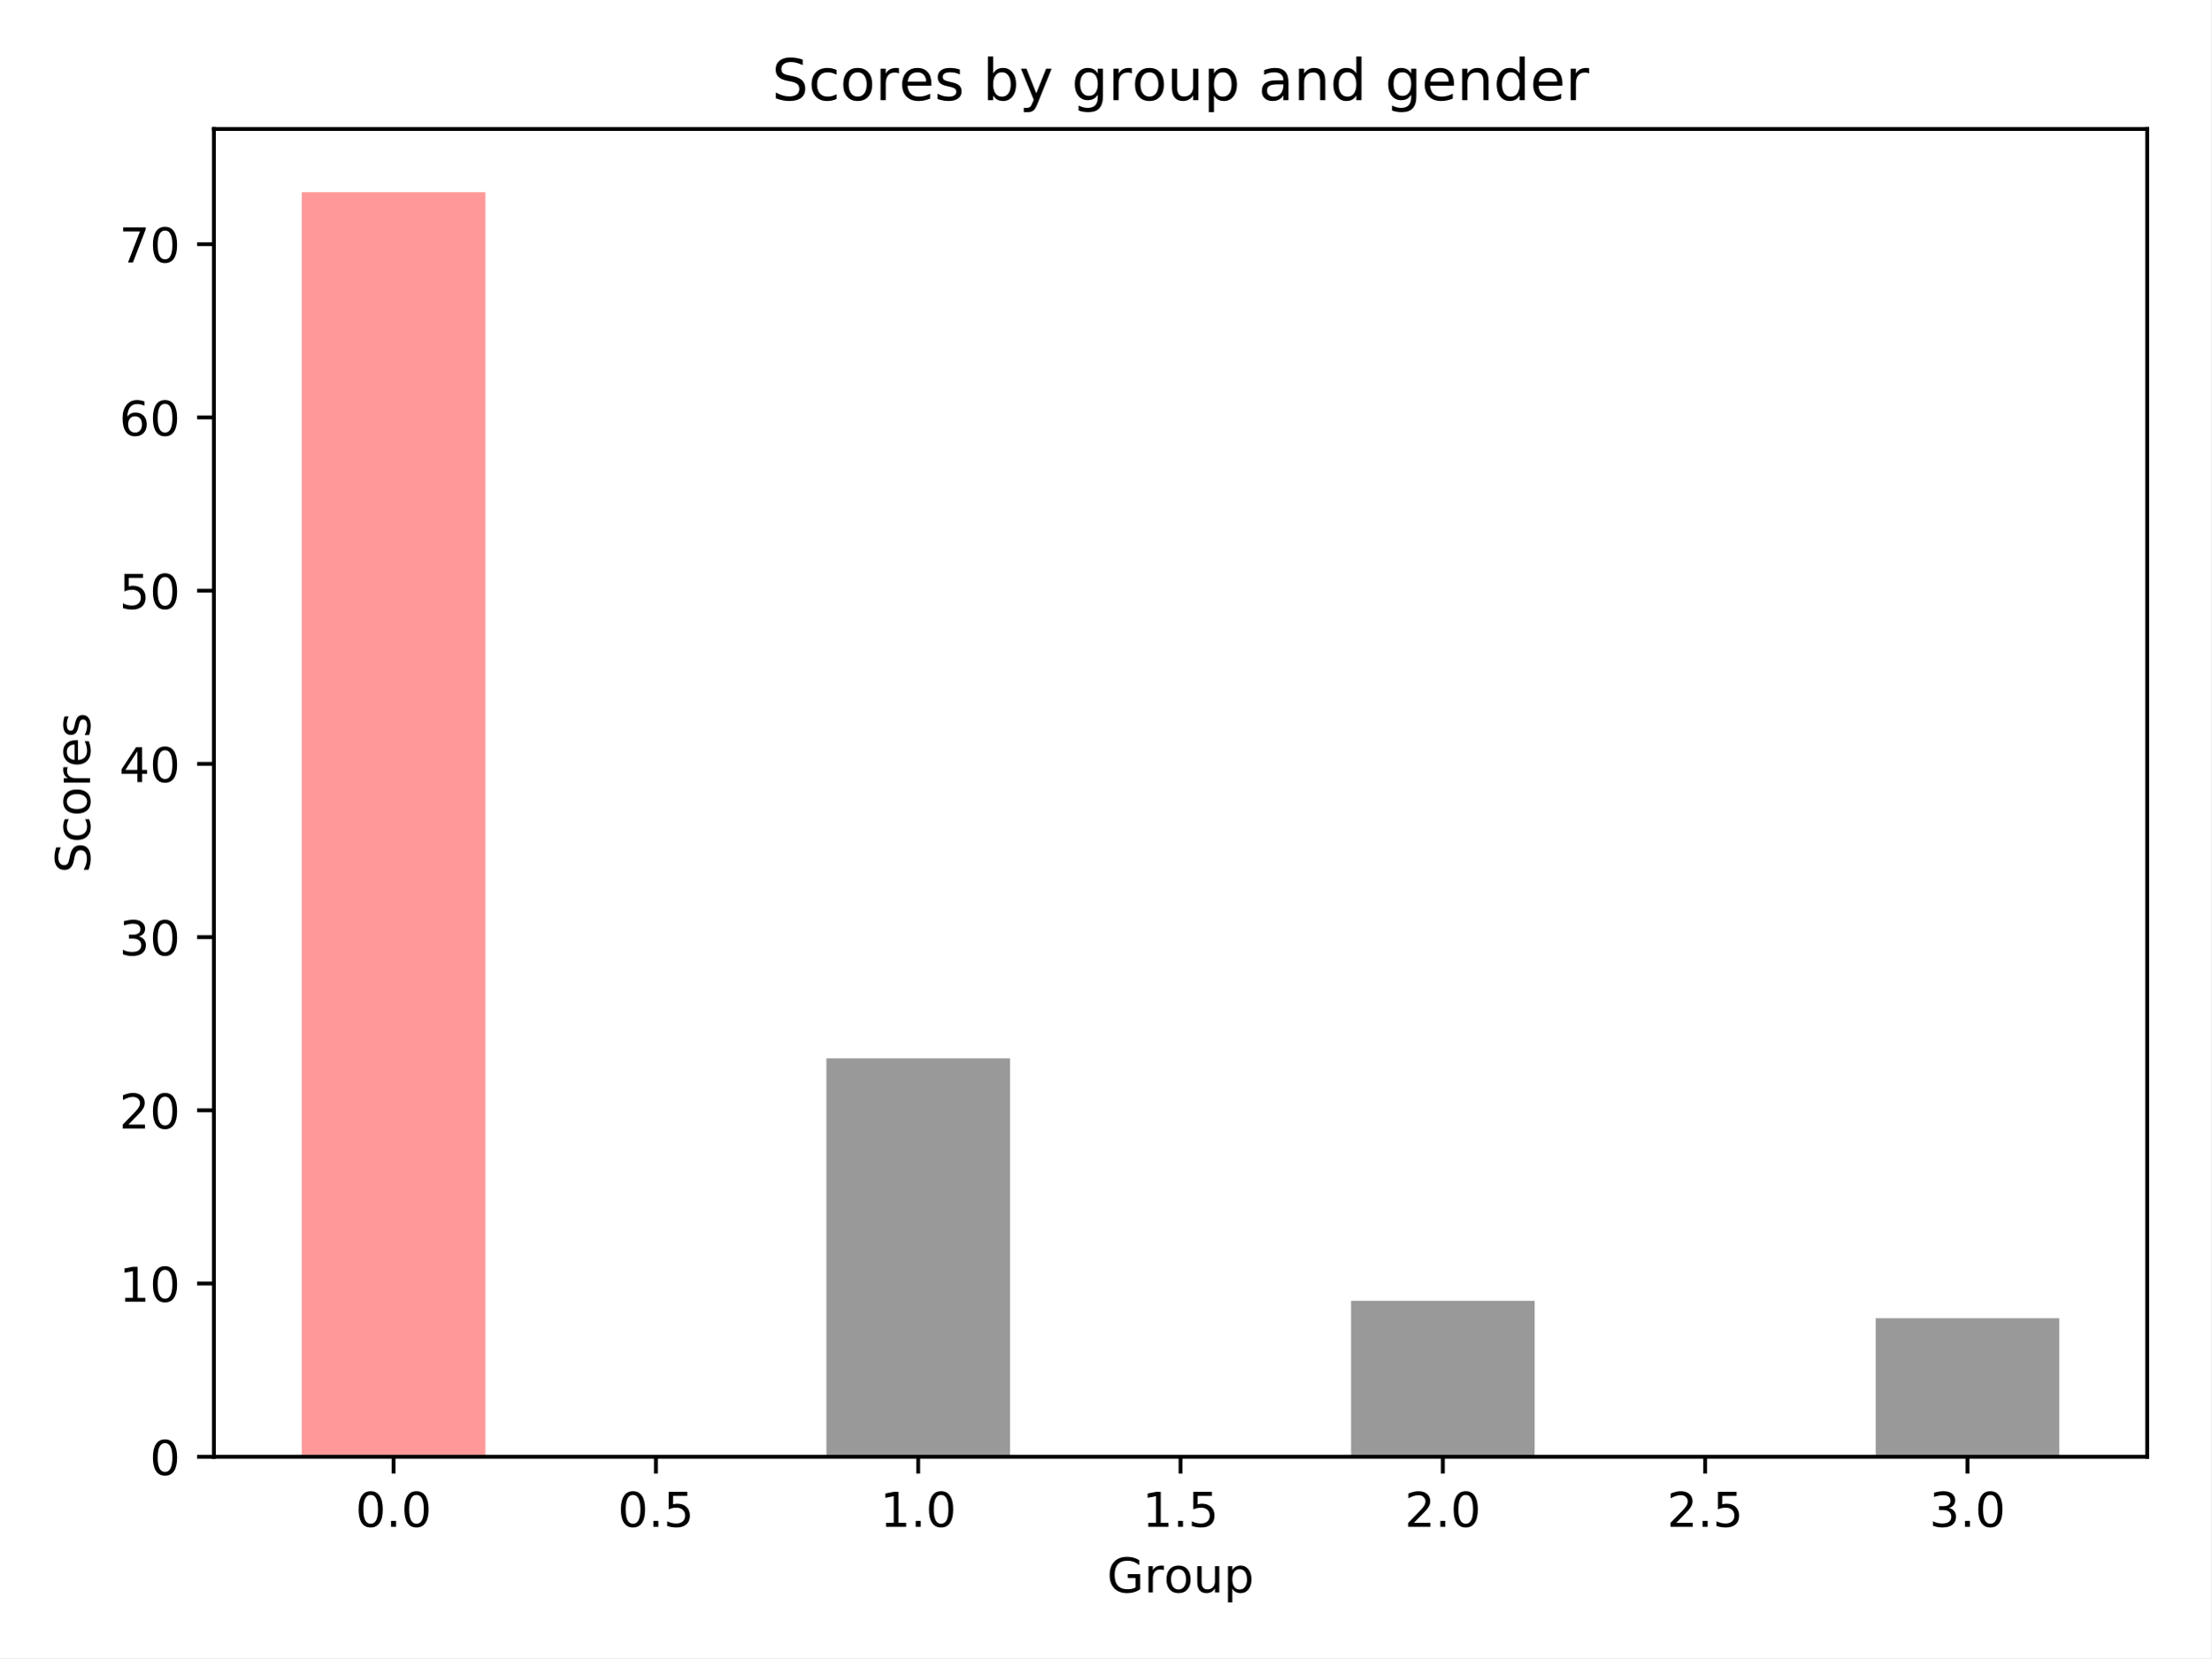
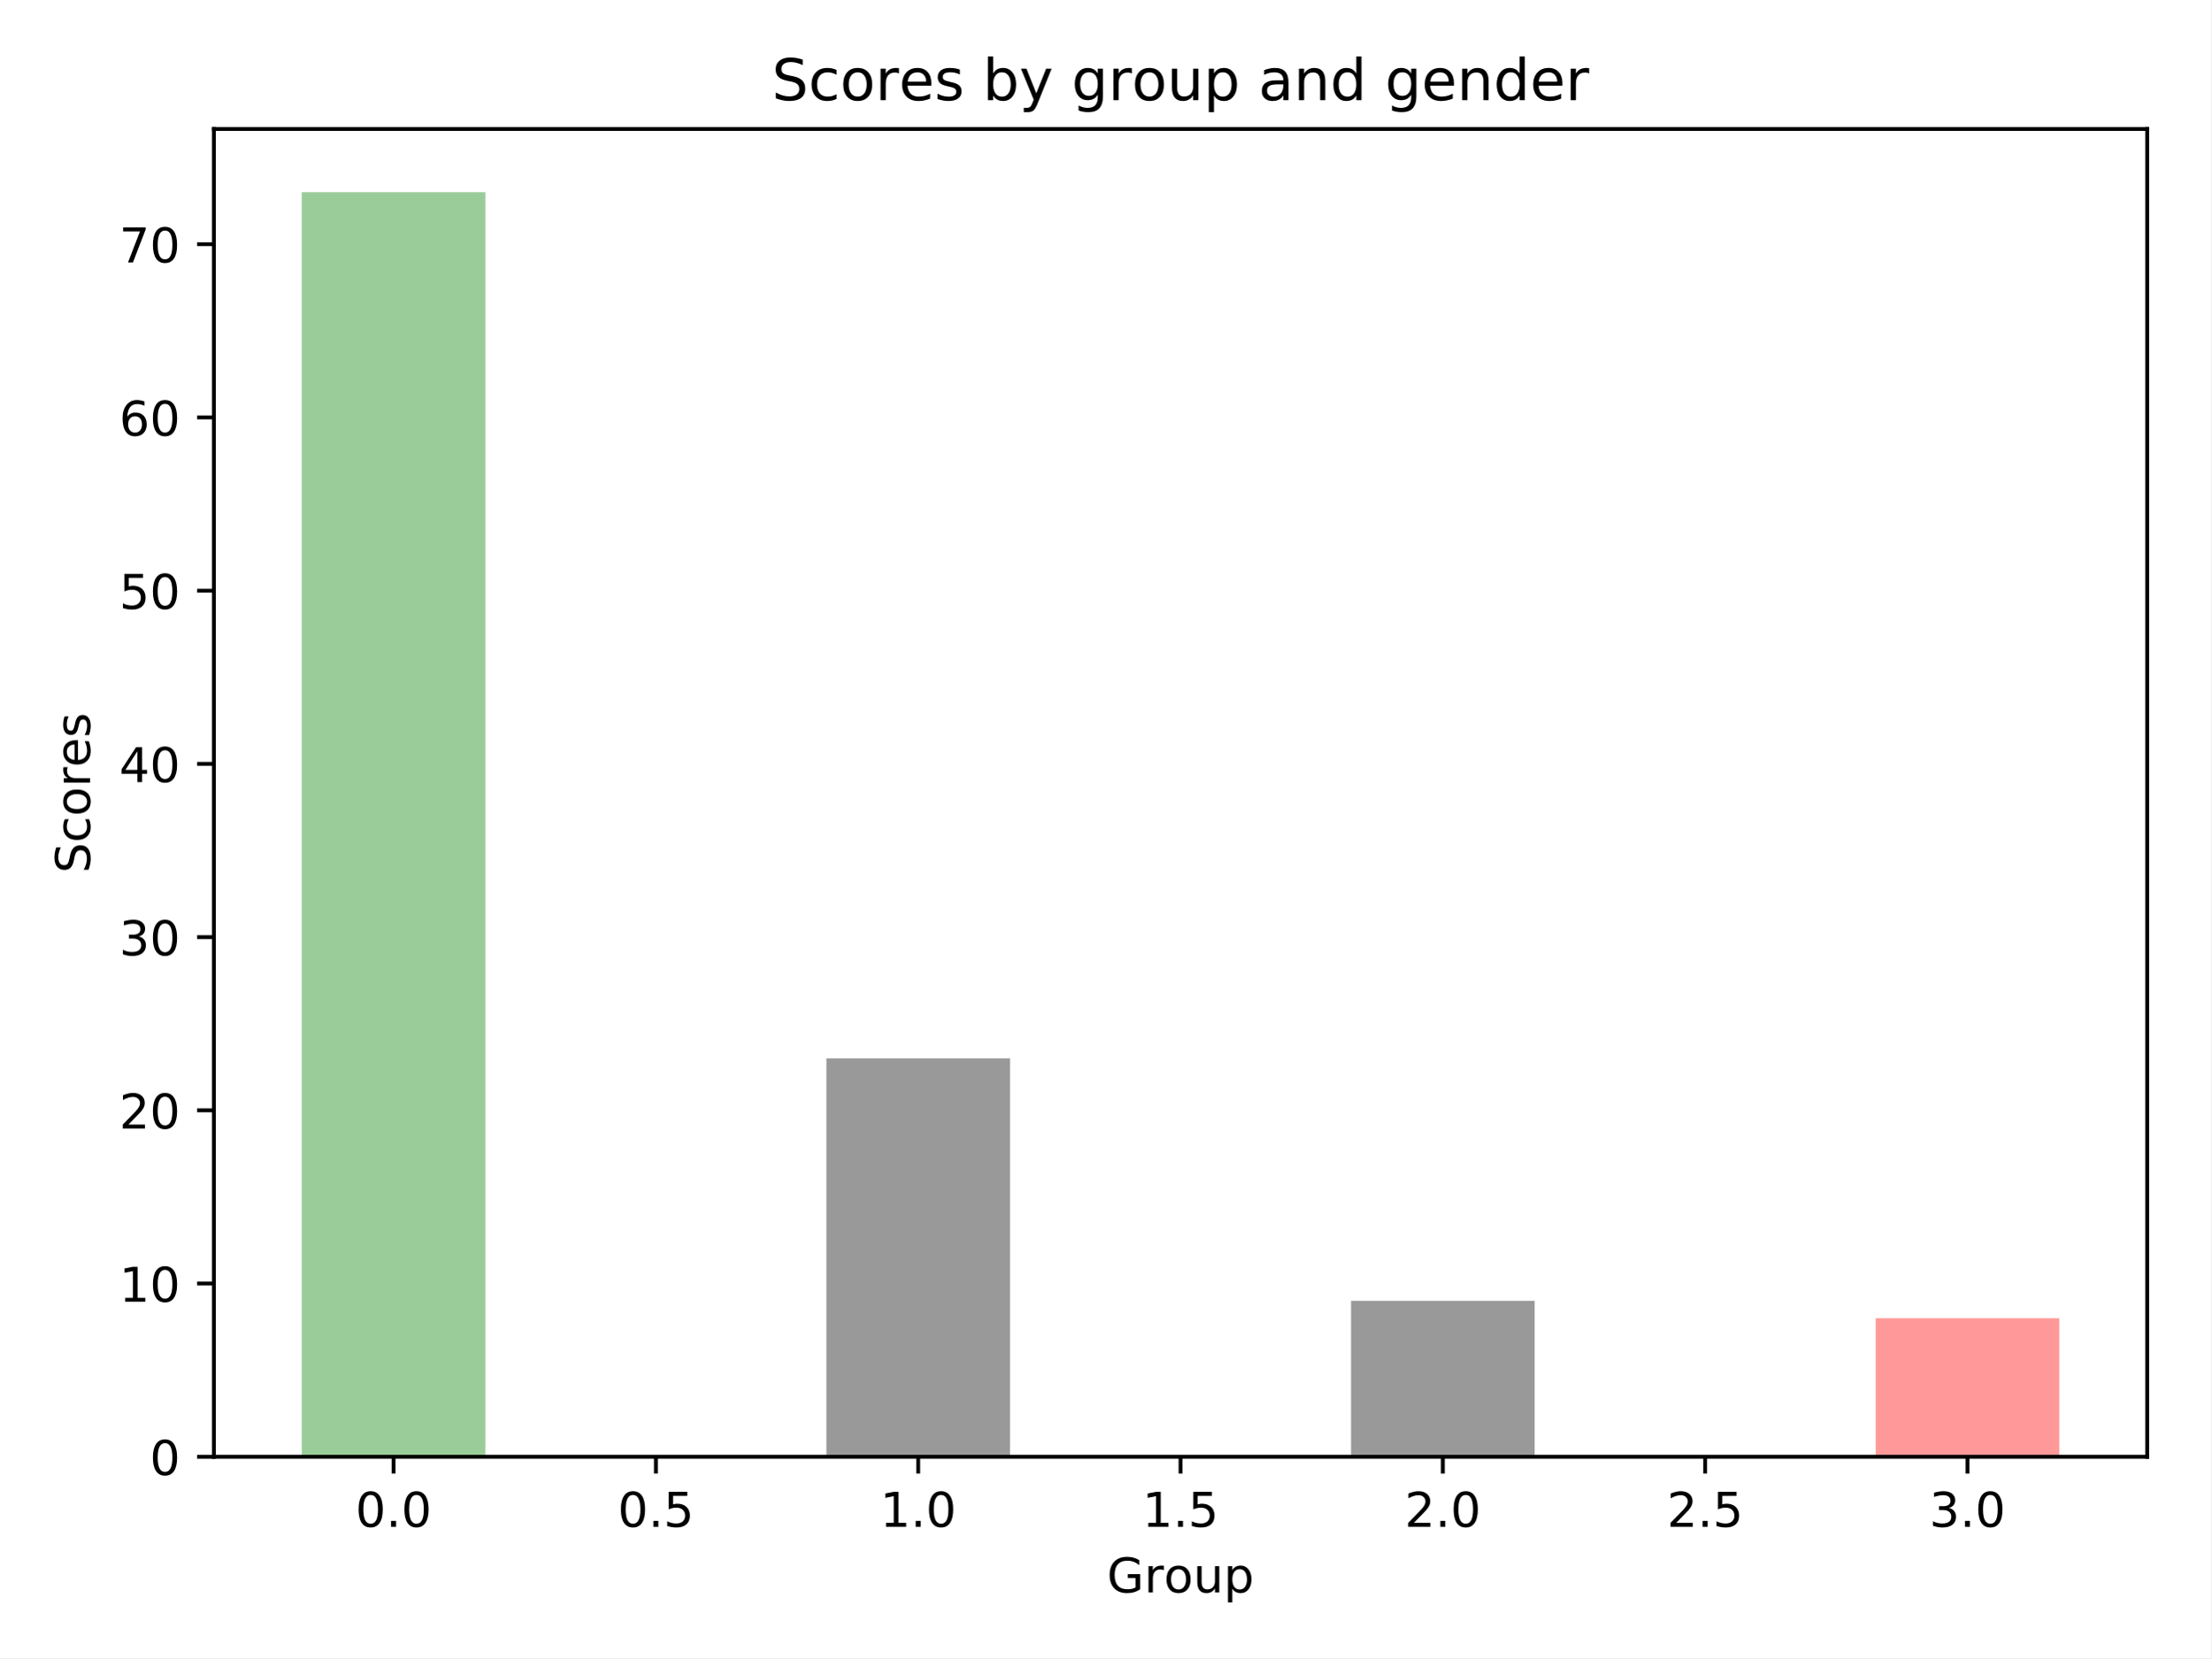
<svg xmlns="http://www.w3.org/2000/svg" xmlns:xlink="http://www.w3.org/1999/xlink" height="345.6pt" version="1.1" viewBox="0 0 460.8 345.6" width="460.8pt">
  <defs>
    <style type="text/css">
*{stroke-linecap:butt;stroke-linejoin:round;}
  </style>
  </defs>
  <g id="figure_1">
    <g id="patch_1">
      <path d="M 0 345.6  L 460.8 345.6  L 460.8 0  L 0 0  z " style="fill:#ffffff;" />
    </g>
    <g id="axes_1">
      <g id="patch_2">
        <path d="M 44.57 303.64  L 447.48 303.64  L 447.48 26.88  L 44.57 26.88  z " style="fill:#ffffff;" />
      </g>
      <g id="patch_3">
-         <path clip-path="url(#pa4f92aeff6)" d="M 62.884 303.64  L 101.152 303.64  L 101.152 40.059  L 62.884 40.059  z " style="fill:#ff0000;opacity:0.4;" />
+         <path clip-path="url(#p2cdb657693)" d="M 62.884 303.64  L 101.152 303.64  L 101.152 40.059  L 62.884 40.059  z " style="fill:#008000;opacity:0.4;" />
      </g>
      <g id="patch_4">
-         <path clip-path="url(#pa4f92aeff6)" d="M 172.222 303.64  L 210.49 303.64  L 210.49 220.594  L 172.222 220.594  z " style="opacity:0.4;" />
+         <path clip-path="url(#p2cdb657693)" d="M 172.222 303.64  L 210.49 303.64  L 210.49 220.594  L 172.222 220.594  z " style="opacity:0.4;" />
      </g>
      <g id="patch_5">
-         <path clip-path="url(#pa4f92aeff6)" d="M 281.56 303.64  L 319.828 303.64  L 319.828 271.144  L 281.56 271.144  z " style="opacity:0.4;" />
+         <path clip-path="url(#p2cdb657693)" d="M 281.56 303.64  L 319.828 303.64  L 319.828 271.144  L 281.56 271.144  z " style="opacity:0.4;" />
      </g>
      <g id="patch_6">
-         <path clip-path="url(#pa4f92aeff6)" d="M 390.898 303.64  L 429.166 303.64  L 429.166 274.754  L 390.898 274.754  z " style="opacity:0.4;" />
+         <path clip-path="url(#p2cdb657693)" d="M 390.898 303.64  L 429.166 303.64  L 429.166 274.754  L 390.898 274.754  z " style="fill:#ff0000;opacity:0.4;" />
      </g>
      <g id="matplotlib.axis_1">
        <g id="xtick_1">
          <g id="line2d_1">
            <defs>
-               <path d="M 0 0  L 0 3.5  " id="mb5501757dd" style="stroke:#000000;stroke-width:0.8;" />
-             </defs>
-             <g>
-               <use style="stroke:#000000;stroke-width:0.8;" x="82.018" xlink:href="#mb5501757dd" y="303.64" />
+               <path d="M 0 0  L 0 3.5  " id="m948c6b48cb" style="stroke:#000000;stroke-width:0.8;" />
+             </defs>
+             <g>
+               <use style="stroke:#000000;stroke-width:0.8;" x="82.018" xlink:href="#m948c6b48cb" y="303.64" />
            </g>
          </g>
          <g id="text_1">
            <defs>
              <path d="M 31.781 66.406  Q 24.172 66.406 20.328 58.906  Q 16.5 51.422 16.5 36.375  Q 16.5 21.391 20.328 13.891  Q 24.172 6.391 31.781 6.391  Q 39.453 6.391 43.281 13.891  Q 47.125 21.391 47.125 36.375  Q 47.125 51.422 43.281 58.906  Q 39.453 66.406 31.781 66.406  z M 31.781 74.219  Q 44.047 74.219 50.516 64.516  Q 56.984 54.828 56.984 36.375  Q 56.984 17.969 50.516 8.266  Q 44.047 -1.422 31.781 -1.422  Q 19.531 -1.422 13.062 8.266  Q 6.594 17.969 6.594 36.375  Q 6.594 54.828 13.062 64.516  Q 19.531 74.219 31.781 74.219  z " id="DejaVuSans-48" />
              <path d="M 10.688 12.406  L 21 12.406  L 21 0  L 10.688 0  z " id="DejaVuSans-46" />
            </defs>
            <g transform="translate(74.06665 318.2384)scale(0.1 -0.1)">
              <use xlink:href="#DejaVuSans-48" />
              <use x="63.623" xlink:href="#DejaVuSans-46" />
              <use x="95.41" xlink:href="#DejaVuSans-48" />
            </g>
          </g>
        </g>
        <g id="xtick_2">
          <g id="line2d_2">
            <g>
-               <use style="stroke:#000000;stroke-width:0.8;" x="136.687" xlink:href="#mb5501757dd" y="303.64" />
+               <use style="stroke:#000000;stroke-width:0.8;" x="136.687" xlink:href="#m948c6b48cb" y="303.64" />
            </g>
          </g>
          <g id="text_2">
            <defs>
              <path d="M 10.797 72.906  L 49.516 72.906  L 49.516 64.594  L 19.828 64.594  L 19.828 46.734  Q 21.969 47.469 24.109 47.828  Q 26.266 48.188 28.422 48.188  Q 40.625 48.188 47.75 41.5  Q 54.891 34.812 54.891 23.391  Q 54.891 11.625 47.562 5.094  Q 40.234 -1.422 26.906 -1.422  Q 22.312 -1.422 17.547 -0.641  Q 12.797 0.141 7.719 1.703  L 7.719 11.625  Q 12.109 9.234 16.797 8.062  Q 21.484 6.891 26.703 6.891  Q 35.156 6.891 40.078 11.328  Q 45.016 15.766 45.016 23.391  Q 45.016 31 40.078 35.438  Q 35.156 39.891 26.703 39.891  Q 22.75 39.891 18.812 39.016  Q 14.891 38.141 10.797 36.281  z " id="DejaVuSans-53" />
            </defs>
            <g transform="translate(128.7356 318.2384)scale(0.1 -0.1)">
              <use xlink:href="#DejaVuSans-48" />
              <use x="63.623" xlink:href="#DejaVuSans-46" />
              <use x="95.41" xlink:href="#DejaVuSans-53" />
            </g>
          </g>
        </g>
        <g id="xtick_3">
          <g id="line2d_3">
            <g>
-               <use style="stroke:#000000;stroke-width:0.8;" x="191.356" xlink:href="#mb5501757dd" y="303.64" />
+               <use style="stroke:#000000;stroke-width:0.8;" x="191.356" xlink:href="#m948c6b48cb" y="303.64" />
            </g>
          </g>
          <g id="text_3">
            <defs>
              <path d="M 12.406 8.297  L 28.516 8.297  L 28.516 63.922  L 10.984 60.406  L 10.984 69.391  L 28.422 72.906  L 38.281 72.906  L 38.281 8.297  L 54.391 8.297  L 54.391 0  L 12.406 0  z " id="DejaVuSans-49" />
            </defs>
            <g transform="translate(183.4045 318.2384)scale(0.1 -0.1)">
              <use xlink:href="#DejaVuSans-49" />
              <use x="63.623" xlink:href="#DejaVuSans-46" />
              <use x="95.41" xlink:href="#DejaVuSans-48" />
            </g>
          </g>
        </g>
        <g id="xtick_4">
          <g id="line2d_4">
            <g>
-               <use style="stroke:#000000;stroke-width:0.8;" x="246.025" xlink:href="#mb5501757dd" y="303.64" />
+               <use style="stroke:#000000;stroke-width:0.8;" x="246.025" xlink:href="#m948c6b48cb" y="303.64" />
            </g>
          </g>
          <g id="text_4">
            <g transform="translate(238.0734 318.2384)scale(0.1 -0.1)">
              <use xlink:href="#DejaVuSans-49" />
              <use x="63.623" xlink:href="#DejaVuSans-46" />
              <use x="95.41" xlink:href="#DejaVuSans-53" />
            </g>
          </g>
        </g>
        <g id="xtick_5">
          <g id="line2d_5">
            <g>
-               <use style="stroke:#000000;stroke-width:0.8;" x="300.694" xlink:href="#mb5501757dd" y="303.64" />
+               <use style="stroke:#000000;stroke-width:0.8;" x="300.694" xlink:href="#m948c6b48cb" y="303.64" />
            </g>
          </g>
          <g id="text_5">
            <defs>
              <path d="M 19.188 8.297  L 53.609 8.297  L 53.609 0  L 7.328 0  L 7.328 8.297  Q 12.938 14.109 22.625 23.891  Q 32.328 33.688 34.812 36.531  Q 39.547 41.844 41.422 45.531  Q 43.312 49.219 43.312 52.781  Q 43.312 58.594 39.234 62.25  Q 35.156 65.922 28.609 65.922  Q 23.969 65.922 18.812 64.312  Q 13.672 62.703 7.812 59.422  L 7.812 69.391  Q 13.766 71.781 18.938 73  Q 24.125 74.219 28.422 74.219  Q 39.75 74.219 46.484 68.547  Q 53.219 62.891 53.219 53.422  Q 53.219 48.922 51.531 44.891  Q 49.859 40.875 45.406 35.406  Q 44.188 33.984 37.641 27.219  Q 31.109 20.453 19.188 8.297  z " id="DejaVuSans-50" />
            </defs>
            <g transform="translate(292.7424 318.2384)scale(0.1 -0.1)">
              <use xlink:href="#DejaVuSans-50" />
              <use x="63.623" xlink:href="#DejaVuSans-46" />
              <use x="95.41" xlink:href="#DejaVuSans-48" />
            </g>
          </g>
        </g>
        <g id="xtick_6">
          <g id="line2d_6">
            <g>
-               <use style="stroke:#000000;stroke-width:0.8;" x="355.363" xlink:href="#mb5501757dd" y="303.64" />
+               <use style="stroke:#000000;stroke-width:0.8;" x="355.363" xlink:href="#m948c6b48cb" y="303.64" />
            </g>
          </g>
          <g id="text_6">
            <g transform="translate(347.4113 318.2384)scale(0.1 -0.1)">
              <use xlink:href="#DejaVuSans-50" />
              <use x="63.623" xlink:href="#DejaVuSans-46" />
              <use x="95.41" xlink:href="#DejaVuSans-53" />
            </g>
          </g>
        </g>
        <g id="xtick_7">
          <g id="line2d_7">
            <g>
-               <use style="stroke:#000000;stroke-width:0.8;" x="410.032" xlink:href="#mb5501757dd" y="303.64" />
+               <use style="stroke:#000000;stroke-width:0.8;" x="410.032" xlink:href="#m948c6b48cb" y="303.64" />
            </g>
          </g>
          <g id="text_7">
            <defs>
              <path d="M 40.578 39.312  Q 47.656 37.797 51.625 33  Q 55.609 28.219 55.609 21.188  Q 55.609 10.406 48.188 4.484  Q 40.766 -1.422 27.094 -1.422  Q 22.516 -1.422 17.656 -0.516  Q 12.797 0.391 7.625 2.203  L 7.625 11.719  Q 11.719 9.328 16.594 8.109  Q 21.484 6.891 26.812 6.891  Q 36.078 6.891 40.938 10.547  Q 45.797 14.203 45.797 21.188  Q 45.797 27.641 41.281 31.266  Q 36.766 34.906 28.719 34.906  L 20.219 34.906  L 20.219 43.016  L 29.109 43.016  Q 36.375 43.016 40.234 45.922  Q 44.094 48.828 44.094 54.297  Q 44.094 59.906 40.109 62.906  Q 36.141 65.922 28.719 65.922  Q 24.656 65.922 20.016 65.031  Q 15.375 64.156 9.812 62.312  L 9.812 71.094  Q 15.438 72.656 20.344 73.438  Q 25.25 74.219 29.594 74.219  Q 40.828 74.219 47.359 69.109  Q 53.906 64.016 53.906 55.328  Q 53.906 49.266 50.438 45.094  Q 46.969 40.922 40.578 39.312  z " id="DejaVuSans-51" />
            </defs>
            <g transform="translate(402.0802 318.2384)scale(0.1 -0.1)">
              <use xlink:href="#DejaVuSans-51" />
              <use x="63.623" xlink:href="#DejaVuSans-46" />
              <use x="95.41" xlink:href="#DejaVuSans-48" />
            </g>
          </g>
        </g>
        <g id="text_8">
          <defs>
            <path d="M 59.516 10.406  L 59.516 29.984  L 43.406 29.984  L 43.406 38.094  L 69.281 38.094  L 69.281 6.781  Q 63.578 2.734 56.688 0.656  Q 49.812 -1.422 42 -1.422  Q 24.906 -1.422 15.25 8.562  Q 5.609 18.562 5.609 36.375  Q 5.609 54.25 15.25 64.234  Q 24.906 74.219 42 74.219  Q 49.125 74.219 55.547 72.453  Q 61.969 70.703 67.391 67.281  L 67.391 56.781  Q 61.922 61.422 55.766 63.766  Q 49.609 66.109 42.828 66.109  Q 29.438 66.109 22.719 58.641  Q 16.016 51.172 16.016 36.375  Q 16.016 21.625 22.719 14.156  Q 29.438 6.688 42.828 6.688  Q 48.047 6.688 52.141 7.594  Q 56.25 8.5 59.516 10.406  z " id="DejaVuSans-71" />
            <path d="M 41.109 46.297  Q 39.594 47.172 37.812 47.578  Q 36.031 48 33.891 48  Q 26.266 48 22.188 43.047  Q 18.109 38.094 18.109 28.812  L 18.109 0  L 9.078 0  L 9.078 54.688  L 18.109 54.688  L 18.109 46.188  Q 20.953 51.172 25.484 53.578  Q 30.031 56 36.531 56  Q 37.453 56 38.578 55.875  Q 39.703 55.766 41.062 55.516  z " id="DejaVuSans-114" />
            <path d="M 30.609 48.391  Q 23.391 48.391 19.188 42.75  Q 14.984 37.109 14.984 27.297  Q 14.984 17.484 19.156 11.844  Q 23.344 6.203 30.609 6.203  Q 37.797 6.203 41.984 11.859  Q 46.188 17.531 46.188 27.297  Q 46.188 37.016 41.984 42.703  Q 37.797 48.391 30.609 48.391  z M 30.609 56  Q 42.328 56 49.016 48.375  Q 55.719 40.766 55.719 27.297  Q 55.719 13.875 49.016 6.219  Q 42.328 -1.422 30.609 -1.422  Q 18.844 -1.422 12.172 6.219  Q 5.516 13.875 5.516 27.297  Q 5.516 40.766 12.172 48.375  Q 18.844 56 30.609 56  z " id="DejaVuSans-111" />
            <path d="M 8.5 21.578  L 8.5 54.688  L 17.484 54.688  L 17.484 21.922  Q 17.484 14.156 20.5 10.266  Q 23.531 6.391 29.594 6.391  Q 36.859 6.391 41.078 11.031  Q 45.312 15.672 45.312 23.688  L 45.312 54.688  L 54.297 54.688  L 54.297 0  L 45.312 0  L 45.312 8.406  Q 42.047 3.422 37.719 1  Q 33.406 -1.422 27.688 -1.422  Q 18.266 -1.422 13.375 4.438  Q 8.5 10.297 8.5 21.578  z M 31.109 56  z " id="DejaVuSans-117" />
            <path d="M 18.109 8.203  L 18.109 -20.797  L 9.078 -20.797  L 9.078 54.688  L 18.109 54.688  L 18.109 46.391  Q 20.953 51.266 25.266 53.625  Q 29.594 56 35.594 56  Q 45.562 56 51.781 48.094  Q 58.016 40.188 58.016 27.297  Q 58.016 14.406 51.781 6.484  Q 45.562 -1.422 35.594 -1.422  Q 29.594 -1.422 25.266 0.953  Q 20.953 3.328 18.109 8.203  z M 48.688 27.297  Q 48.688 37.203 44.609 42.844  Q 40.531 48.484 33.406 48.484  Q 26.266 48.484 22.188 42.844  Q 18.109 37.203 18.109 27.297  Q 18.109 17.391 22.188 11.75  Q 26.266 6.109 33.406 6.109  Q 40.531 6.109 44.609 11.75  Q 48.688 17.391 48.688 27.297  z " id="DejaVuSans-112" />
          </defs>
          <g transform="translate(230.6945 331.9166)scale(0.1 -0.1)">
            <use xlink:href="#DejaVuSans-71" />
            <use x="77.49" xlink:href="#DejaVuSans-114" />
            <use x="118.572" xlink:href="#DejaVuSans-111" />
            <use x="179.754" xlink:href="#DejaVuSans-117" />
            <use x="243.133" xlink:href="#DejaVuSans-112" />
          </g>
        </g>
      </g>
      <g id="matplotlib.axis_2">
        <g id="ytick_1">
          <g id="line2d_8">
            <defs>
-               <path d="M 0 0  L -3.5 0  " id="m8786891df0" style="stroke:#000000;stroke-width:0.8;" />
-             </defs>
-             <g>
-               <use style="stroke:#000000;stroke-width:0.8;" x="44.57" xlink:href="#m8786891df0" y="303.64" />
+               <path d="M 0 0  L -3.5 0  " id="m21185d797f" style="stroke:#000000;stroke-width:0.8;" />
+             </defs>
+             <g>
+               <use style="stroke:#000000;stroke-width:0.8;" x="44.57" xlink:href="#m21185d797f" y="303.64" />
            </g>
          </g>
          <g id="text_9">
            <g transform="translate(31.2075 307.4392)scale(0.1 -0.1)">
              <use xlink:href="#DejaVuSans-48" />
            </g>
          </g>
        </g>
        <g id="ytick_2">
          <g id="line2d_9">
            <g>
-               <use style="stroke:#000000;stroke-width:0.8;" x="44.57" xlink:href="#m8786891df0" y="267.533" />
+               <use style="stroke:#000000;stroke-width:0.8;" x="44.57" xlink:href="#m21185d797f" y="267.533" />
            </g>
          </g>
          <g id="text_10">
            <g transform="translate(24.845 271.3322)scale(0.1 -0.1)">
              <use xlink:href="#DejaVuSans-49" />
              <use x="63.623" xlink:href="#DejaVuSans-48" />
            </g>
          </g>
        </g>
        <g id="ytick_3">
          <g id="line2d_10">
            <g>
-               <use style="stroke:#000000;stroke-width:0.8;" x="44.57" xlink:href="#m8786891df0" y="231.426" />
+               <use style="stroke:#000000;stroke-width:0.8;" x="44.57" xlink:href="#m21185d797f" y="231.426" />
            </g>
          </g>
          <g id="text_11">
            <g transform="translate(24.845 235.2253)scale(0.1 -0.1)">
              <use xlink:href="#DejaVuSans-50" />
              <use x="63.623" xlink:href="#DejaVuSans-48" />
            </g>
          </g>
        </g>
        <g id="ytick_4">
          <g id="line2d_11">
            <g>
-               <use style="stroke:#000000;stroke-width:0.8;" x="44.57" xlink:href="#m8786891df0" y="195.319" />
+               <use style="stroke:#000000;stroke-width:0.8;" x="44.57" xlink:href="#m21185d797f" y="195.319" />
            </g>
          </g>
          <g id="text_12">
            <g transform="translate(24.845 199.1183)scale(0.1 -0.1)">
              <use xlink:href="#DejaVuSans-51" />
              <use x="63.623" xlink:href="#DejaVuSans-48" />
            </g>
          </g>
        </g>
        <g id="ytick_5">
          <g id="line2d_12">
            <g>
-               <use style="stroke:#000000;stroke-width:0.8;" x="44.57" xlink:href="#m8786891df0" y="159.212" />
+               <use style="stroke:#000000;stroke-width:0.8;" x="44.57" xlink:href="#m21185d797f" y="159.212" />
            </g>
          </g>
          <g id="text_13">
            <defs>
              <path d="M 37.797 64.312  L 12.891 25.391  L 37.797 25.391  z M 35.203 72.906  L 47.609 72.906  L 47.609 25.391  L 58.016 25.391  L 58.016 17.188  L 47.609 17.188  L 47.609 0  L 37.797 0  L 37.797 17.188  L 4.891 17.188  L 4.891 26.703  z " id="DejaVuSans-52" />
            </defs>
            <g transform="translate(24.845 163.0113)scale(0.1 -0.1)">
              <use xlink:href="#DejaVuSans-52" />
              <use x="63.623" xlink:href="#DejaVuSans-48" />
            </g>
          </g>
        </g>
        <g id="ytick_6">
          <g id="line2d_13">
            <g>
-               <use style="stroke:#000000;stroke-width:0.8;" x="44.57" xlink:href="#m8786891df0" y="123.105" />
+               <use style="stroke:#000000;stroke-width:0.8;" x="44.57" xlink:href="#m21185d797f" y="123.105" />
            </g>
          </g>
          <g id="text_14">
            <g transform="translate(24.845 126.9043)scale(0.1 -0.1)">
              <use xlink:href="#DejaVuSans-53" />
              <use x="63.623" xlink:href="#DejaVuSans-48" />
            </g>
          </g>
        </g>
        <g id="ytick_7">
          <g id="line2d_14">
            <g>
-               <use style="stroke:#000000;stroke-width:0.8;" x="44.57" xlink:href="#m8786891df0" y="86.998" />
+               <use style="stroke:#000000;stroke-width:0.8;" x="44.57" xlink:href="#m21185d797f" y="86.998" />
            </g>
          </g>
          <g id="text_15">
            <defs>
              <path d="M 33.016 40.375  Q 26.375 40.375 22.484 35.828  Q 18.609 31.297 18.609 23.391  Q 18.609 15.531 22.484 10.953  Q 26.375 6.391 33.016 6.391  Q 39.656 6.391 43.531 10.953  Q 47.406 15.531 47.406 23.391  Q 47.406 31.297 43.531 35.828  Q 39.656 40.375 33.016 40.375  z M 52.594 71.297  L 52.594 62.312  Q 48.875 64.062 45.094 64.984  Q 41.312 65.922 37.594 65.922  Q 27.828 65.922 22.672 59.328  Q 17.531 52.734 16.797 39.406  Q 19.672 43.656 24.016 45.922  Q 28.375 48.188 33.594 48.188  Q 44.578 48.188 50.953 41.516  Q 57.328 34.859 57.328 23.391  Q 57.328 12.156 50.688 5.359  Q 44.047 -1.422 33.016 -1.422  Q 20.359 -1.422 13.672 8.266  Q 6.984 17.969 6.984 36.375  Q 6.984 53.656 15.188 63.938  Q 23.391 74.219 37.203 74.219  Q 40.922 74.219 44.703 73.484  Q 48.484 72.75 52.594 71.297  z " id="DejaVuSans-54" />
            </defs>
            <g transform="translate(24.845 90.79734)scale(0.1 -0.1)">
              <use xlink:href="#DejaVuSans-54" />
              <use x="63.623" xlink:href="#DejaVuSans-48" />
            </g>
          </g>
        </g>
        <g id="ytick_8">
          <g id="line2d_15">
            <g>
-               <use style="stroke:#000000;stroke-width:0.8;" x="44.57" xlink:href="#m8786891df0" y="50.891" />
+               <use style="stroke:#000000;stroke-width:0.8;" x="44.57" xlink:href="#m21185d797f" y="50.891" />
            </g>
          </g>
          <g id="text_16">
            <defs>
              <path d="M 8.203 72.906  L 55.078 72.906  L 55.078 68.703  L 28.609 0  L 18.312 0  L 43.219 64.594  L 8.203 64.594  z " id="DejaVuSans-55" />
            </defs>
            <g transform="translate(24.845 54.69036)scale(0.1 -0.1)">
              <use xlink:href="#DejaVuSans-55" />
              <use x="63.623" xlink:href="#DejaVuSans-48" />
            </g>
          </g>
        </g>
        <g id="text_17">
          <defs>
            <path d="M 53.516 70.516  L 53.516 60.891  Q 47.906 63.578 42.922 64.891  Q 37.938 66.219 33.297 66.219  Q 25.25 66.219 20.875 63.094  Q 16.5 59.969 16.5 54.203  Q 16.5 49.359 19.406 46.891  Q 22.312 44.438 30.422 42.922  L 36.375 41.703  Q 47.406 39.594 52.656 34.297  Q 57.906 29 57.906 20.125  Q 57.906 9.516 50.797 4.047  Q 43.703 -1.422 29.984 -1.422  Q 24.812 -1.422 18.969 -0.25  Q 13.141 0.922 6.891 3.219  L 6.891 13.375  Q 12.891 10.016 18.656 8.297  Q 24.422 6.594 29.984 6.594  Q 38.422 6.594 43.016 9.906  Q 47.609 13.234 47.609 19.391  Q 47.609 24.75 44.312 27.781  Q 41.016 30.812 33.5 32.328  L 27.484 33.5  Q 16.453 35.688 11.516 40.375  Q 6.594 45.062 6.594 53.422  Q 6.594 63.094 13.406 68.656  Q 20.219 74.219 32.172 74.219  Q 37.312 74.219 42.625 73.281  Q 47.953 72.359 53.516 70.516  z " id="DejaVuSans-83" />
            <path d="M 48.781 52.594  L 48.781 44.188  Q 44.969 46.297 41.141 47.344  Q 37.312 48.391 33.406 48.391  Q 24.656 48.391 19.812 42.844  Q 14.984 37.312 14.984 27.297  Q 14.984 17.281 19.812 11.734  Q 24.656 6.203 33.406 6.203  Q 37.312 6.203 41.141 7.25  Q 44.969 8.297 48.781 10.406  L 48.781 2.094  Q 45.016 0.344 40.984 -0.531  Q 36.969 -1.422 32.422 -1.422  Q 20.062 -1.422 12.781 6.344  Q 5.516 14.109 5.516 27.297  Q 5.516 40.672 12.859 48.328  Q 20.219 56 33.016 56  Q 37.156 56 41.109 55.141  Q 45.062 54.297 48.781 52.594  z " id="DejaVuSans-99" />
            <path d="M 56.203 29.594  L 56.203 25.203  L 14.891 25.203  Q 15.484 15.922 20.484 11.062  Q 25.484 6.203 34.422 6.203  Q 39.594 6.203 44.453 7.469  Q 49.312 8.734 54.109 11.281  L 54.109 2.781  Q 49.266 0.734 44.188 -0.344  Q 39.109 -1.422 33.891 -1.422  Q 20.797 -1.422 13.156 6.188  Q 5.516 13.812 5.516 26.812  Q 5.516 40.234 12.766 48.109  Q 20.016 56 32.328 56  Q 43.359 56 49.781 48.891  Q 56.203 41.797 56.203 29.594  z M 47.219 32.234  Q 47.125 39.594 43.094 43.984  Q 39.062 48.391 32.422 48.391  Q 24.906 48.391 20.391 44.141  Q 15.875 39.891 15.188 32.172  z " id="DejaVuSans-101" />
            <path d="M 44.281 53.078  L 44.281 44.578  Q 40.484 46.531 36.375 47.5  Q 32.281 48.484 27.875 48.484  Q 21.188 48.484 17.844 46.438  Q 14.5 44.391 14.5 40.281  Q 14.5 37.156 16.891 35.375  Q 19.281 33.594 26.516 31.984  L 29.594 31.297  Q 39.156 29.25 43.188 25.516  Q 47.219 21.781 47.219 15.094  Q 47.219 7.469 41.188 3.016  Q 35.156 -1.422 24.609 -1.422  Q 20.219 -1.422 15.453 -0.562  Q 10.688 0.297 5.422 2  L 5.422 11.281  Q 10.406 8.688 15.234 7.391  Q 20.062 6.109 24.812 6.109  Q 31.156 6.109 34.562 8.281  Q 37.984 10.453 37.984 14.406  Q 37.984 18.062 35.516 20.016  Q 33.062 21.969 24.703 23.781  L 21.578 24.516  Q 13.234 26.266 9.516 29.906  Q 5.812 33.547 5.812 39.891  Q 5.812 47.609 11.281 51.797  Q 16.75 56 26.812 56  Q 31.781 56 36.172 55.266  Q 40.578 54.547 44.281 53.078  z " id="DejaVuSans-115" />
          </defs>
          <g transform="translate(18.76531 181.978)rotate(-90)scale(0.1 -0.1)">
            <use xlink:href="#DejaVuSans-83" />
            <use x="63.477" xlink:href="#DejaVuSans-99" />
            <use x="118.457" xlink:href="#DejaVuSans-111" />
            <use x="179.639" xlink:href="#DejaVuSans-114" />
            <use x="220.721" xlink:href="#DejaVuSans-101" />
            <use x="282.244" xlink:href="#DejaVuSans-115" />
          </g>
        </g>
      </g>
      <g id="patch_7">
        <path d="M 44.57 303.64  L 44.57 26.88  " style="fill:none;stroke:#000000;stroke-linecap:square;stroke-linejoin:miter;stroke-width:0.8;" />
      </g>
      <g id="patch_8">
        <path d="M 447.48 303.64  L 447.48 26.88  " style="fill:none;stroke:#000000;stroke-linecap:square;stroke-linejoin:miter;stroke-width:0.8;" />
      </g>
      <g id="patch_9">
        <path d="M 44.57 303.64  L 447.48 303.64  " style="fill:none;stroke:#000000;stroke-linecap:square;stroke-linejoin:miter;stroke-width:0.8;" />
      </g>
      <g id="patch_10">
        <path d="M 44.57 26.88  L 447.48 26.88  " style="fill:none;stroke:#000000;stroke-linecap:square;stroke-linejoin:miter;stroke-width:0.8;" />
      </g>
      <g id="text_18">
        <defs>
          <path id="DejaVuSans-32" />
          <path d="M 48.688 27.297  Q 48.688 37.203 44.609 42.844  Q 40.531 48.484 33.406 48.484  Q 26.266 48.484 22.188 42.844  Q 18.109 37.203 18.109 27.297  Q 18.109 17.391 22.188 11.75  Q 26.266 6.109 33.406 6.109  Q 40.531 6.109 44.609 11.75  Q 48.688 17.391 48.688 27.297  z M 18.109 46.391  Q 20.953 51.266 25.266 53.625  Q 29.594 56 35.594 56  Q 45.562 56 51.781 48.094  Q 58.016 40.188 58.016 27.297  Q 58.016 14.406 51.781 6.484  Q 45.562 -1.422 35.594 -1.422  Q 29.594 -1.422 25.266 0.953  Q 20.953 3.328 18.109 8.203  L 18.109 0  L 9.078 0  L 9.078 75.984  L 18.109 75.984  z " id="DejaVuSans-98" />
          <path d="M 32.172 -5.078  Q 28.375 -14.844 24.75 -17.812  Q 21.141 -20.797 15.094 -20.797  L 7.906 -20.797  L 7.906 -13.281  L 13.188 -13.281  Q 16.891 -13.281 18.938 -11.516  Q 21 -9.766 23.484 -3.219  L 25.094 0.875  L 2.984 54.688  L 12.5 54.688  L 29.594 11.922  L 46.688 54.688  L 56.203 54.688  z " id="DejaVuSans-121" />
          <path d="M 45.406 27.984  Q 45.406 37.75 41.375 43.109  Q 37.359 48.484 30.078 48.484  Q 22.859 48.484 18.828 43.109  Q 14.797 37.75 14.797 27.984  Q 14.797 18.266 18.828 12.891  Q 22.859 7.516 30.078 7.516  Q 37.359 7.516 41.375 12.891  Q 45.406 18.266 45.406 27.984  z M 54.391 6.781  Q 54.391 -7.172 48.188 -13.984  Q 42 -20.797 29.203 -20.797  Q 24.469 -20.797 20.266 -20.094  Q 16.062 -19.391 12.109 -17.922  L 12.109 -9.188  Q 16.062 -11.328 19.922 -12.344  Q 23.781 -13.375 27.781 -13.375  Q 36.625 -13.375 41.016 -8.766  Q 45.406 -4.156 45.406 5.172  L 45.406 9.625  Q 42.625 4.781 38.281 2.391  Q 33.938 0 27.875 0  Q 17.828 0 11.672 7.656  Q 5.516 15.328 5.516 27.984  Q 5.516 40.672 11.672 48.328  Q 17.828 56 27.875 56  Q 33.938 56 38.281 53.609  Q 42.625 51.219 45.406 46.391  L 45.406 54.688  L 54.391 54.688  z " id="DejaVuSans-103" />
          <path d="M 34.281 27.484  Q 23.391 27.484 19.188 25  Q 14.984 22.516 14.984 16.5  Q 14.984 11.719 18.141 8.906  Q 21.297 6.109 26.703 6.109  Q 34.188 6.109 38.703 11.406  Q 43.219 16.703 43.219 25.484  L 43.219 27.484  z M 52.203 31.203  L 52.203 0  L 43.219 0  L 43.219 8.297  Q 40.141 3.328 35.547 0.953  Q 30.953 -1.422 24.312 -1.422  Q 15.922 -1.422 10.953 3.297  Q 6 8.016 6 15.922  Q 6 25.141 12.172 29.828  Q 18.359 34.516 30.609 34.516  L 43.219 34.516  L 43.219 35.406  Q 43.219 41.609 39.141 45  Q 35.062 48.391 27.688 48.391  Q 23 48.391 18.547 47.266  Q 14.109 46.141 10.016 43.891  L 10.016 52.203  Q 14.938 54.109 19.578 55.047  Q 24.219 56 28.609 56  Q 40.484 56 46.344 49.844  Q 52.203 43.703 52.203 31.203  z " id="DejaVuSans-97" />
          <path d="M 54.891 33.016  L 54.891 0  L 45.906 0  L 45.906 32.719  Q 45.906 40.484 42.875 44.328  Q 39.844 48.188 33.797 48.188  Q 26.516 48.188 22.312 43.547  Q 18.109 38.922 18.109 30.906  L 18.109 0  L 9.078 0  L 9.078 54.688  L 18.109 54.688  L 18.109 46.188  Q 21.344 51.125 25.703 53.562  Q 30.078 56 35.797 56  Q 45.219 56 50.047 50.172  Q 54.891 44.344 54.891 33.016  z " id="DejaVuSans-110" />
          <path d="M 45.406 46.391  L 45.406 75.984  L 54.391 75.984  L 54.391 0  L 45.406 0  L 45.406 8.203  Q 42.578 3.328 38.25 0.953  Q 33.938 -1.422 27.875 -1.422  Q 17.969 -1.422 11.734 6.484  Q 5.516 14.406 5.516 27.297  Q 5.516 40.188 11.734 48.094  Q 17.969 56 27.875 56  Q 33.938 56 38.25 53.625  Q 42.578 51.266 45.406 46.391  z M 14.797 27.297  Q 14.797 17.391 18.875 11.75  Q 22.953 6.109 30.078 6.109  Q 37.203 6.109 41.297 11.75  Q 45.406 17.391 45.406 27.297  Q 45.406 37.203 41.297 42.844  Q 37.203 48.484 30.078 48.484  Q 22.953 48.484 18.875 42.844  Q 14.797 37.203 14.797 27.297  z " id="DejaVuSans-100" />
        </defs>
        <g transform="translate(160.8597 20.88)scale(0.12 -0.12)">
          <use xlink:href="#DejaVuSans-83" />
          <use x="63.477" xlink:href="#DejaVuSans-99" />
          <use x="118.457" xlink:href="#DejaVuSans-111" />
          <use x="179.639" xlink:href="#DejaVuSans-114" />
          <use x="220.721" xlink:href="#DejaVuSans-101" />
          <use x="282.244" xlink:href="#DejaVuSans-115" />
          <use x="334.344" xlink:href="#DejaVuSans-32" />
          <use x="366.131" xlink:href="#DejaVuSans-98" />
          <use x="429.607" xlink:href="#DejaVuSans-121" />
          <use x="488.787" xlink:href="#DejaVuSans-32" />
          <use x="520.574" xlink:href="#DejaVuSans-103" />
          <use x="584.051" xlink:href="#DejaVuSans-114" />
          <use x="625.133" xlink:href="#DejaVuSans-111" />
          <use x="686.314" xlink:href="#DejaVuSans-117" />
          <use x="749.693" xlink:href="#DejaVuSans-112" />
          <use x="813.17" xlink:href="#DejaVuSans-32" />
          <use x="844.957" xlink:href="#DejaVuSans-97" />
          <use x="906.236" xlink:href="#DejaVuSans-110" />
          <use x="969.615" xlink:href="#DejaVuSans-100" />
          <use x="1033.092" xlink:href="#DejaVuSans-32" />
          <use x="1064.879" xlink:href="#DejaVuSans-103" />
          <use x="1128.355" xlink:href="#DejaVuSans-101" />
          <use x="1189.879" xlink:href="#DejaVuSans-110" />
          <use x="1253.258" xlink:href="#DejaVuSans-100" />
          <use x="1316.734" xlink:href="#DejaVuSans-101" />
          <use x="1378.258" xlink:href="#DejaVuSans-114" />
        </g>
      </g>
    </g>
  </g>
  <defs>
-     <clipPath id="pa4f92aeff6">
+     <clipPath id="p2cdb657693">
      <rect height="276.76" width="402.91" x="44.57" y="26.88" />
    </clipPath>
  </defs>
</svg>
